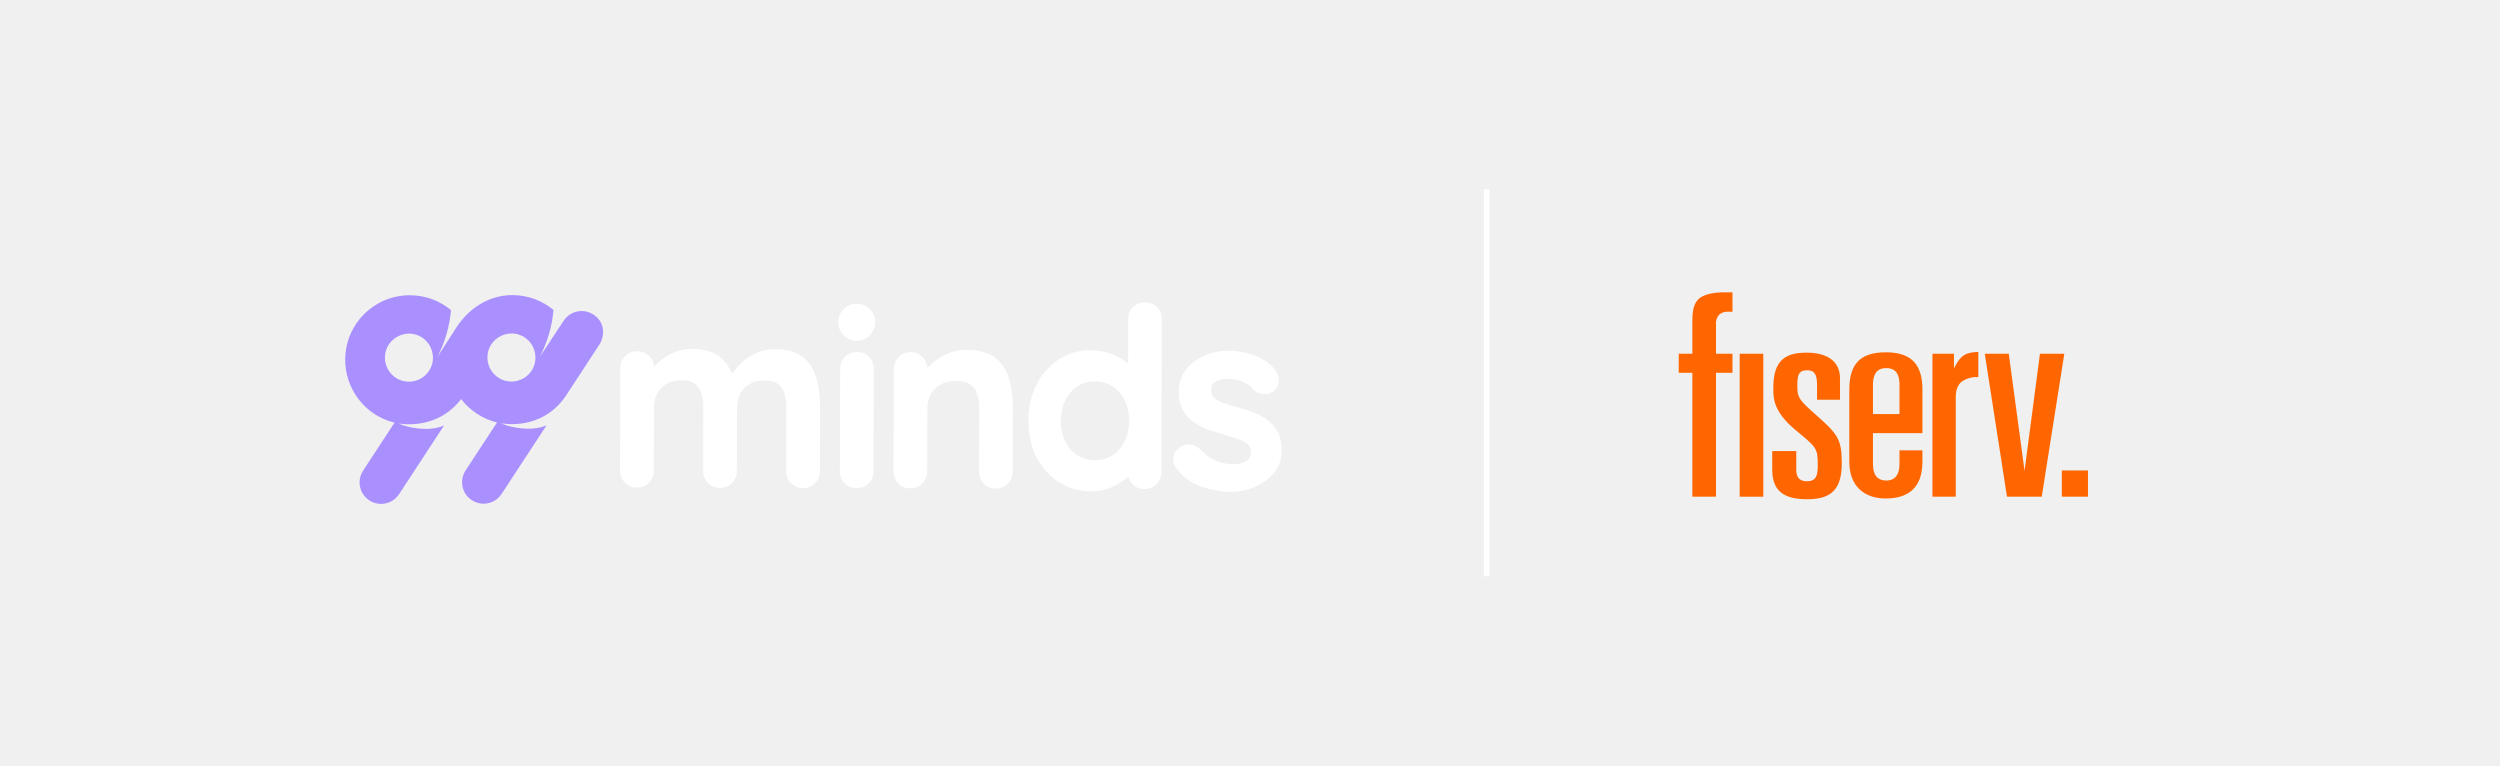
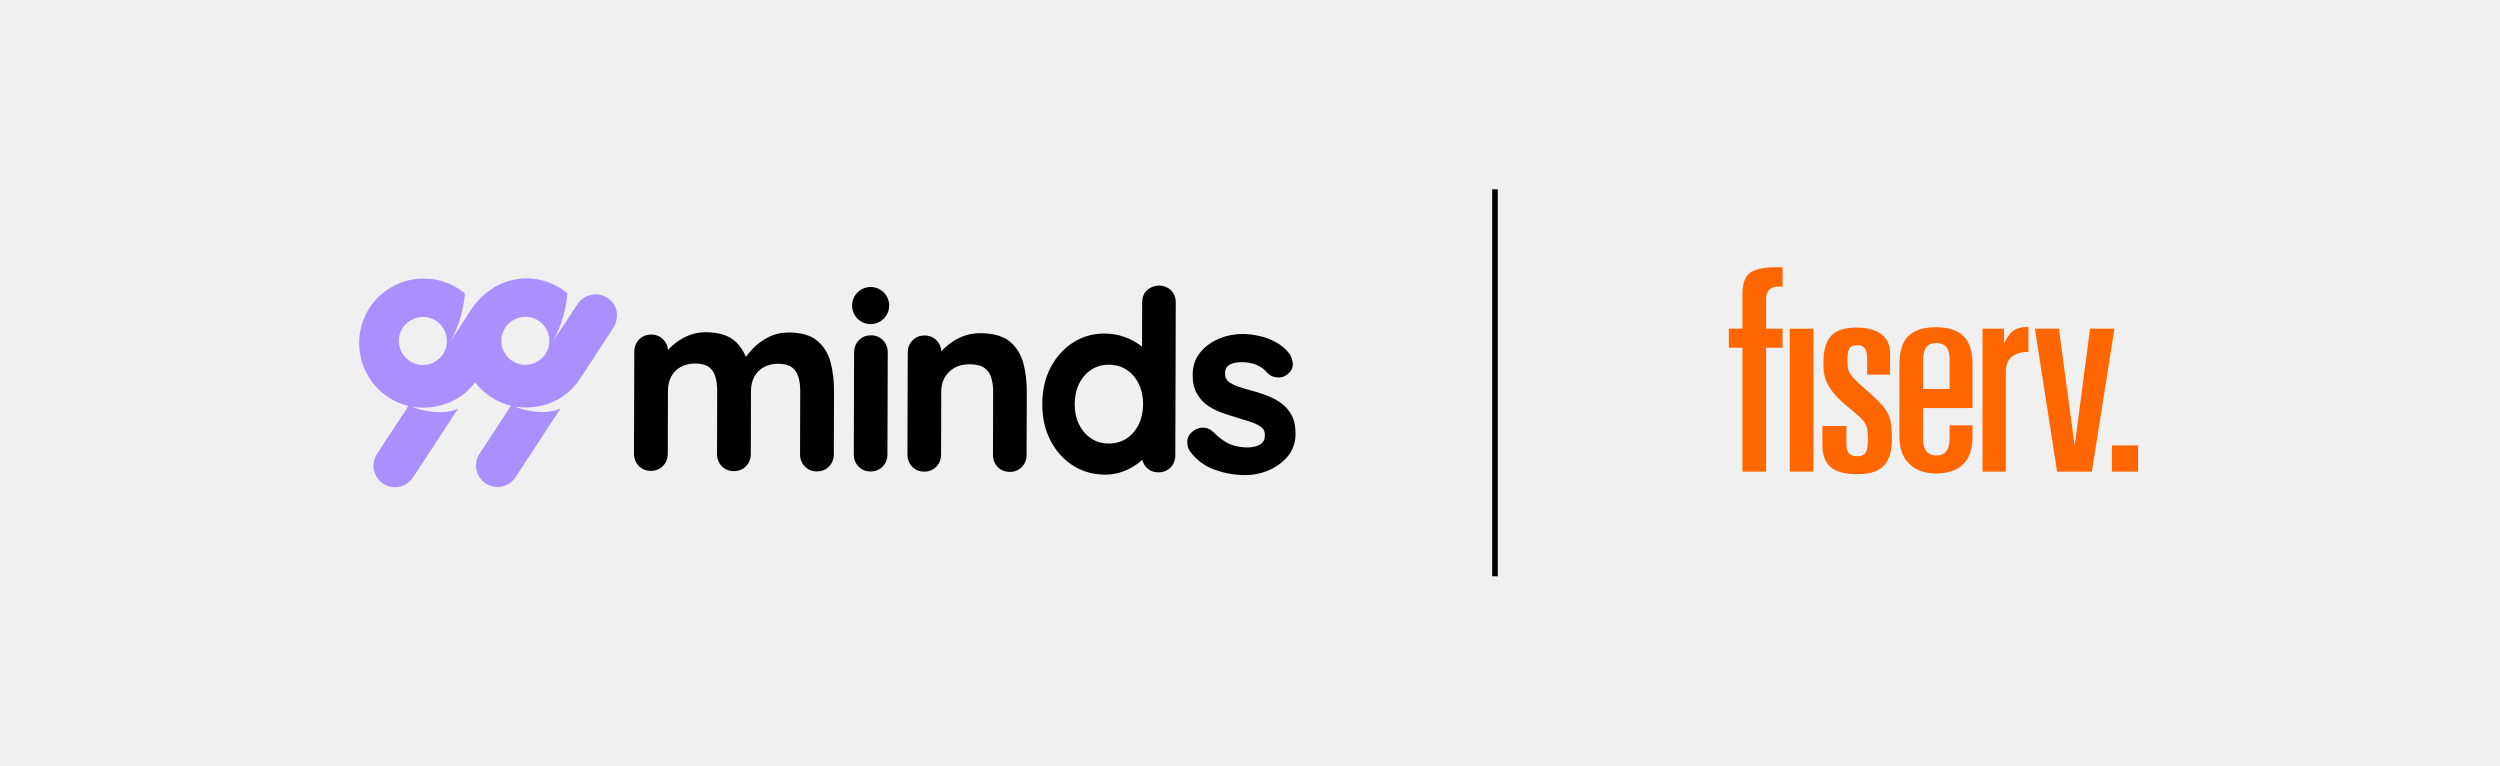
<svg xmlns="http://www.w3.org/2000/svg" width="898" height="275" viewBox="0 0 898 275" fill="none">
-   <path d="M534 68V207" stroke="white" stroke-width="2" />
-   <path d="M213.151 112.989C209.604 110.669 204.859 111.644 202.506 115.159L193.691 128.504C193.943 128.059 194.185 127.61 194.416 127.156C196.801 122.309 198.332 116.965 198.805 111.32C194.793 108 189.642 106 184.026 106C175.337 106 168.162 111.017 163.785 117.851C162.498 119.86 157.74 127.221 156.979 128.403C156.93 128.48 156.898 128.529 156.882 128.549C157.04 128.266 157.194 127.978 157.343 127.695C159.874 122.727 161.498 117.22 162 111.389C157.991 108.065 152.841 106.061 147.229 106.057C134.515 106.049 124.231 116.135 124.004 128.841C123.813 139.469 130.956 149.203 141.714 151.815L130.43 169.047C128.093 172.615 129.089 177.401 132.657 179.737C136.224 182.073 141.01 181.077 143.346 177.506L159.481 152.867H159.441C153.643 155.354 146.229 153.228 145.128 152.867C144.868 152.782 143.589 152.329 143.172 152.114C143.164 152.114 143.16 152.106 143.152 152.102C143.524 152.171 156.862 154.807 165.632 143.352C169.001 147.713 173.665 150.568 178.532 151.746L167.247 168.979C164.911 172.546 165.907 177.332 169.474 179.668C173.041 182 177.827 181.008 180.164 177.437L196.299 152.799H196.259C190.46 155.285 183.047 153.159 181.945 152.799C181.686 152.714 180.407 152.256 179.99 152.046C179.981 152.046 179.977 152.037 179.969 152.033C180.322 152.098 194.578 154.993 203.251 142.174L215.374 123.662C216.666 121.702 218.107 116.24 213.151 112.989ZM153.031 134.554C150.995 136.594 147.925 137.623 144.84 136.862C140.123 135.7 137.37 130.889 138.528 126.33C139.702 121.718 144.492 118.985 148.954 120.074C155.416 121.658 157.744 129.824 153.031 134.554ZM189.962 134.388C187.926 136.501 184.804 137.578 181.658 136.809C176.941 135.647 174.187 130.837 175.345 126.278C176.516 121.666 181.31 118.933 185.772 120.022C192.234 121.601 194.493 129.679 189.962 134.388Z" fill="#AA8FFF" />
-   <path d="M288.539 128.379H288.548C286.207 126.435 282.786 125.443 278.364 125.427C275.66 125.427 273.161 125.99 270.963 127.132C268.796 128.253 266.918 129.642 265.383 131.258C264.419 132.274 263.606 133.262 262.946 134.213C262.112 132.221 260.97 130.476 259.532 129.01C257.156 126.593 253.455 125.354 248.543 125.338H248.487C246.474 125.338 244.579 125.662 242.862 126.302C241.146 126.941 239.562 127.792 238.149 128.828C236.927 129.727 235.854 130.695 234.947 131.715C234.825 130.257 234.262 128.998 233.266 127.962C232.12 126.779 230.663 126.176 228.922 126.172H228.897C227.168 126.172 225.711 126.767 224.565 127.937C223.423 129.108 222.84 130.577 222.836 132.306L222.727 168.962C222.719 170.695 223.298 172.165 224.431 173.347C225.573 174.53 227.031 175.133 228.776 175.137H228.8C230.529 175.137 231.987 174.542 233.133 173.371C234.274 172.201 234.858 170.732 234.862 169.003L234.926 146.279C234.934 144.453 235.315 142.789 236.06 141.34C236.793 139.91 237.915 138.744 239.384 137.878C240.854 137.011 242.656 136.574 244.737 136.574H244.778C246.907 136.582 248.547 137.011 249.649 137.857C250.77 138.72 251.523 139.833 251.953 141.263C252.398 142.757 252.621 144.465 252.617 146.332L252.552 169.055C252.544 170.788 253.123 172.262 254.256 173.44C255.398 174.623 256.856 175.226 258.601 175.23H258.625C260.354 175.23 261.812 174.635 262.958 173.465C264.1 172.294 264.683 170.825 264.687 169.096L264.751 146.373C264.76 144.546 265.14 142.882 265.885 141.433C266.618 140.003 267.74 138.837 269.209 137.971C270.687 137.104 272.501 136.655 274.603 136.667C276.733 136.675 278.372 137.104 279.474 137.951C280.595 138.813 281.348 139.927 281.778 141.356C282.223 142.85 282.446 144.559 282.442 146.425L282.377 169.148C282.369 170.881 282.948 172.355 284.082 173.533C285.223 174.716 286.681 175.319 288.426 175.323H288.45C290.175 175.323 291.637 174.728 292.779 173.558C293.921 172.388 294.504 170.918 294.508 169.189L294.573 146.466C294.585 142.692 294.168 139.206 293.334 136.108C292.475 132.922 290.864 130.326 288.544 128.395L288.539 128.379Z" fill="white" />
-   <path d="M307.849 126.443H307.825C306.104 126.443 304.655 127.035 303.517 128.201C302.379 129.363 301.8 130.828 301.792 132.549L301.683 169.205C301.675 170.93 302.25 172.4 303.379 173.57C304.513 174.748 305.971 175.347 307.704 175.352H307.728C309.449 175.352 310.898 174.76 312.04 173.594C313.178 172.428 313.757 170.962 313.765 169.246L313.874 132.59C313.882 130.869 313.307 129.399 312.178 128.225C311.036 127.047 309.582 126.443 307.849 126.443Z" fill="white" />
-   <path d="M357.608 128.617C357.608 128.617 354.713 125.678 347.182 125.678H347.129C345.068 125.678 343.121 126.002 341.351 126.633C339.578 127.269 337.966 128.119 336.545 129.16C335.261 130.103 334.112 131.124 333.132 132.201C333.043 130.674 332.48 129.358 331.443 128.285C330.305 127.107 328.848 126.512 327.119 126.504H327.095C325.374 126.504 323.924 127.095 322.786 128.261C321.649 129.423 321.066 130.889 321.062 132.61L320.952 169.265C320.944 170.99 321.519 172.46 322.649 173.63C323.783 174.809 325.24 175.408 326.973 175.412H326.997C328.718 175.412 330.168 174.821 331.31 173.655C332.443 172.489 333.03 171.027 333.035 169.306L333.099 146.583C333.107 144.757 333.512 143.101 334.314 141.647C335.112 140.206 336.278 139.031 337.784 138.157C339.286 137.29 341.169 136.849 343.376 136.849H343.424C345.684 136.857 347.421 137.294 348.595 138.149C349.777 139.011 350.579 140.137 351.028 141.57C351.502 143.064 351.741 144.773 351.737 146.635L351.672 169.359C351.664 171.083 352.239 172.553 353.369 173.723C354.507 174.902 355.96 175.501 357.693 175.505H357.717C359.438 175.505 360.888 174.914 362.026 173.748C363.163 172.582 363.742 171.12 363.75 169.399L363.819 146.676C363.831 142.902 363.398 139.416 362.54 136.319C361.653 133.14 359.997 130.549 357.62 128.621H357.608V128.617Z" fill="white" />
-   <path d="M411.323 108.567C411.327 108.567 405.286 108.603 405.265 114.668L405.221 130.537C405.03 130.379 404.832 130.229 404.634 130.076C403.018 128.849 401.091 127.824 398.912 127.03C396.714 126.232 394.272 125.819 391.657 125.811H391.592C387.531 125.811 383.777 126.901 380.433 129.042C377.08 131.188 374.375 134.198 372.391 137.988C370.411 141.765 369.403 146.186 369.387 151.134C369.371 156.021 370.359 160.422 372.314 164.204C374.274 168.007 376.991 171.031 380.392 173.201C383.801 175.375 387.656 176.485 391.859 176.493H391.92C394.22 176.493 396.39 176.112 398.374 175.359C400.354 174.606 402.095 173.667 403.569 172.574C404.196 172.112 404.771 171.634 405.29 171.156C405.601 172.448 407.059 175.663 411.12 175.667H411.14C414.647 175.667 417.161 173.011 417.174 169.561L417.331 114.709C417.348 110.348 413.971 108.576 411.315 108.562L411.323 108.567ZM404.014 158.471C402.974 160.588 401.516 162.282 399.674 163.501C397.856 164.703 395.706 165.314 393.268 165.314H393.228C390.835 165.306 388.701 164.683 386.883 163.46C385.049 162.233 383.599 160.528 382.571 158.402C381.538 156.26 381.016 153.832 381.024 151.167C381.032 148.45 381.566 145.988 382.611 143.854C383.648 141.736 385.109 140.045 386.952 138.822C388.77 137.619 390.895 137.007 393.264 137.007H393.305C395.75 137.015 397.916 137.639 399.742 138.861C401.573 140.088 403.026 141.793 404.055 143.919C405.087 146.065 405.609 148.53 405.601 151.247C405.593 153.903 405.059 156.337 404.014 158.471Z" fill="white" />
-   <path d="M458.874 155.002C457.882 153.225 456.562 151.755 454.947 150.625C451.234 148.03 446.124 146.746 444.273 146.232C441.054 145.341 437.823 144.479 436.139 142.948C435.402 142.284 435.046 141.394 435.05 140.236C435.05 138.976 435.361 138.065 435.969 137.531C437.422 136.243 439.637 136.081 441.091 136.081C443.164 136.089 445.018 136.462 446.602 137.187C448.173 137.907 449.436 138.883 450.363 140.094L450.444 140.183C451.327 141.005 452.456 141.475 453.801 141.58C455.161 141.685 456.376 141.321 457.412 140.503C458.846 139.345 459.506 138.005 459.368 136.515C459.243 135.146 458.809 133.952 458.076 132.947C456.781 131.275 455.157 129.907 453.25 128.882C451.371 127.878 449.371 127.129 447.306 126.667C445.257 126.206 443.261 125.971 441.382 125.967H441.313C438.354 125.967 435.487 126.546 432.794 127.688C430.057 128.846 427.794 130.526 426.069 132.672C424.308 134.858 423.413 137.543 423.405 140.657C423.397 143.378 423.931 145.677 424.992 147.5C426.041 149.309 427.429 150.779 429.11 151.877C430.746 152.945 432.572 153.824 434.544 154.496C437.673 155.565 443.423 157.225 444.99 157.804C446.35 158.31 447.456 158.922 448.27 159.634C448.999 160.27 449.351 161.108 449.347 162.206C449.343 163.53 449.007 164.501 448.367 165.097C445.597 167.656 439.192 166.777 436.345 165.348C434.531 164.437 432.774 163.133 431.126 161.473C430.005 160.347 428.814 159.719 427.583 159.614C426.364 159.509 425.202 159.792 424.121 160.469C422.441 161.538 421.546 162.862 421.473 164.4C421.4 165.858 421.712 167.085 422.405 168.06C424.781 171.247 427.814 173.506 431.422 174.766C434.969 176.013 438.568 176.644 442.119 176.657H442.184C448.695 176.657 454.25 173.859 457.51 169.968C459.392 167.72 460.348 164.971 460.36 161.801C460.376 157.278 458.87 155.002 458.87 155.002H458.874Z" fill="white" />
-   <path d="M307.728 109.094C304.047 109.094 301.067 112.078 301.067 115.754C301.067 119.431 304.047 122.415 307.728 122.415C311.409 122.415 314.389 119.435 314.389 115.754C314.389 112.074 311.409 109.094 307.728 109.094Z" fill="white" />
-   <g clip-path="url(#clip0_2387_321)">
-     <path d="M750 168.994H740.604V178.413H750V168.994Z" fill="#FF6600" />
-     <path d="M721.552 127.062L727.216 169.123L732.751 127.062H741.504L733.394 178.413H720.908L712.928 127.062H721.552Z" fill="#FF6600" />
-     <path d="M607.891 127.063H603V133.901H607.891V178.413H616.387V133.901H622.308V127.063H616.387V116.612C616.32 115.992 616.376 115.365 616.553 114.767C616.73 114.169 617.024 113.612 617.417 113.128C617.864 112.713 618.392 112.395 618.969 112.196C619.545 111.996 620.156 111.918 620.764 111.967H622.308V105H619.219C615.486 105 611.753 105.774 610.08 107.451C608.406 109.129 607.891 111.58 607.891 115.322V127.063Z" fill="#FF6600" />
-     <path d="M633.378 127.062H624.883V178.413H633.378V127.062Z" fill="#FF6600" />
-     <path d="M672.767 138.159C672.767 135.32 673.539 132.224 677.53 132.224C681.52 132.224 682.293 135.191 682.293 138.159V148.739H672.767V138.159ZM672.767 155.577H690.531V139.836C690.531 130.418 686.025 126.547 677.401 126.547C668.519 126.547 664.271 130.418 664.271 139.965V165.898C664.271 174.543 669.549 179.058 677.401 179.058C685.253 179.058 690.531 175.317 690.531 165.898V161.77H682.293V166.672C682.293 170.156 681.005 172.607 677.53 172.607C674.054 172.607 672.767 170.156 672.767 166.672V155.577Z" fill="#FF6600" />
-     <path d="M652.558 149.254C646.122 143.578 645.607 142.803 645.607 138.675C645.607 135.062 645.865 132.998 649.083 132.998C652.301 132.998 652.687 135.191 652.687 138.804V143.578H660.925V135.836C660.925 129.772 656.291 126.676 648.954 126.676C641.617 126.676 637.112 129.127 636.983 138.804V139.836C636.983 142.932 636.983 147.706 644.577 154.157L646.766 155.964C652.301 160.608 652.944 161.253 652.944 166.801C652.944 170.285 652.687 172.865 649.083 172.865C645.478 172.865 645.221 170.285 645.221 168.608V162.028H636.597V168.866C636.597 177.252 642.003 179.316 649.083 179.316C656.162 179.316 661.569 177.252 661.569 166.543V165.64C661.44 157.77 660.024 155.835 652.558 149.254Z" fill="#FF6600" />
-     <path d="M701.858 132.353V127.063H694.135V178.413H702.502V142.546C702.502 139.836 703.403 137.901 704.947 136.869C706.647 135.827 708.623 135.332 710.611 135.449V126.418C706.235 126.547 704.304 127.45 701.987 132.095L701.858 132.353Z" fill="#FF6600" />
+   <path d="M218.151 106.989C214.604 104.669 209.859 105.644 207.506 109.159L198.691 122.504C198.943 122.059 199.185 121.61 199.416 121.156C201.801 116.309 203.332 110.965 203.805 105.32C199.793 102 194.642 100 189.026 100C180.337 100 173.162 105.017 168.785 111.851C167.498 113.86 162.74 121.221 161.979 122.403C161.93 122.48 161.898 122.529 161.882 122.549C162.04 122.266 162.194 121.978 162.343 121.695C164.874 116.727 166.498 111.22 167 105.389C162.991 102.065 157.841 100.061 152.229 100.057C139.515 100.049 129.231 110.135 129.004 122.841C128.813 133.469 135.956 143.203 146.714 145.815L135.43 163.047C133.093 166.615 134.089 171.401 137.657 173.737C141.224 176.073 146.01 175.077 148.346 171.506L164.481 146.867H164.441C158.643 149.354 151.229 147.228 150.128 146.867C149.868 146.782 148.589 146.329 148.172 146.114C148.164 146.114 148.16 146.106 148.152 146.102C148.524 146.171 161.862 148.807 170.632 137.352C174.001 141.713 178.665 144.568 183.532 145.746L172.247 162.979C169.911 166.546 170.907 171.332 174.474 173.668C178.042 176 182.827 175.008 185.164 171.437L201.299 146.799H201.259C195.46 149.285 188.047 147.159 186.945 146.799C186.686 146.714 185.407 146.256 184.99 146.046C184.981 146.046 184.977 146.037 184.969 146.033C185.322 146.098 199.578 148.993 208.251 136.174L220.374 117.662C221.666 115.702 223.107 110.24 218.151 106.989ZM158.031 128.554C155.995 130.594 152.925 131.623 149.84 130.862C145.123 129.7 142.37 124.889 143.528 120.33C144.702 115.718 149.492 112.985 153.954 114.074C160.416 115.658 162.744 123.824 158.031 128.554ZM194.962 128.388C192.926 130.501 189.804 131.578 186.658 130.809C181.941 129.647 179.187 124.837 180.345 120.278C181.516 115.666 186.31 112.933 190.772 114.022C197.234 115.601 199.493 123.679 194.962 128.388Z" fill="#AA8FFF" />
+   <path d="M293.54 122.381H293.549C291.208 120.437 287.787 119.445 283.365 119.429C280.661 119.429 278.162 119.992 275.964 121.134C273.797 122.255 271.919 123.644 270.384 125.26C269.42 126.276 268.607 127.264 267.947 128.215C267.112 126.223 265.971 124.478 264.533 123.012C262.156 120.595 258.456 119.356 253.544 119.34H253.488C251.475 119.34 249.58 119.664 247.863 120.304C246.147 120.943 244.563 121.794 243.15 122.83C241.928 123.729 240.855 124.697 239.948 125.717C239.826 124.259 239.263 123 238.267 121.964C237.121 120.781 235.664 120.178 233.923 120.174H233.898C232.169 120.174 230.712 120.769 229.566 121.939C228.424 123.11 227.841 124.579 227.837 126.308L227.728 162.964C227.72 164.697 228.299 166.167 229.432 167.349C230.574 168.531 232.032 169.135 233.777 169.139H233.801C235.53 169.139 236.988 168.544 238.134 167.373C239.275 166.203 239.859 164.733 239.863 163.005L239.927 140.281C239.935 138.455 240.316 136.791 241.061 135.342C241.794 133.912 242.916 132.746 244.385 131.88C245.855 131.013 247.657 130.576 249.738 130.576H249.779C251.908 130.584 253.548 131.013 254.65 131.859C255.771 132.722 256.524 133.835 256.953 135.265C257.399 136.759 257.622 138.467 257.618 140.334L257.553 163.057C257.545 164.79 258.124 166.264 259.257 167.442C260.399 168.625 261.857 169.228 263.602 169.232H263.626C265.355 169.232 266.813 168.637 267.959 167.467C269.101 166.296 269.684 164.827 269.688 163.098L269.752 140.375C269.761 138.548 270.141 136.884 270.886 135.435C271.619 134.005 272.741 132.839 274.21 131.973C275.688 131.106 277.502 130.657 279.604 130.669C281.734 130.677 283.373 131.106 284.475 131.953C285.596 132.815 286.349 133.929 286.779 135.358C287.224 136.852 287.447 138.561 287.443 140.427L287.378 163.15C287.37 164.883 287.949 166.357 289.083 167.535C290.224 168.718 291.682 169.321 293.427 169.325H293.451C295.176 169.325 296.638 168.73 297.78 167.56C298.922 166.39 299.505 164.92 299.509 163.191L299.574 140.468C299.586 136.694 299.169 133.208 298.335 130.11C297.476 126.924 295.865 124.328 293.545 122.397L293.54 122.381Z" fill="black" />
+   <path d="M312.85 120.443H312.826C311.105 120.443 309.656 121.035 308.518 122.201C307.38 123.363 306.801 124.828 306.793 126.549L306.684 163.205C306.676 164.93 307.251 166.4 308.38 167.57C309.514 168.748 310.972 169.347 312.705 169.352H312.729C314.45 169.352 315.899 168.76 317.041 167.594C318.179 166.428 318.758 164.962 318.766 163.246L318.875 126.59C318.883 124.869 318.308 123.399 317.179 122.225C316.037 121.047 314.583 120.443 312.85 120.443Z" fill="black" />
+   <path d="M362.608 122.617C362.608 122.617 359.713 119.678 352.182 119.678H352.129C350.068 119.678 348.121 120.002 346.351 120.633C344.578 121.269 342.966 122.119 341.545 123.16C340.261 124.103 339.112 125.124 338.132 126.201C338.043 124.674 337.48 123.358 336.443 122.285C335.305 121.107 333.848 120.512 332.119 120.504H332.095C330.374 120.504 328.924 121.095 327.786 122.261C326.649 123.423 326.066 124.889 326.062 126.61L325.952 163.265C325.944 164.99 326.519 166.46 327.649 167.63C328.783 168.809 330.24 169.408 331.973 169.412H331.997C333.718 169.412 335.168 168.821 336.31 167.655C337.443 166.489 338.03 165.027 338.035 163.306L338.099 140.583C338.107 138.757 338.512 137.101 339.314 135.647C340.112 134.206 341.278 133.031 342.784 132.157C344.286 131.29 346.169 130.849 348.376 130.849H348.424C350.684 130.857 352.421 131.294 353.595 132.149C354.777 133.011 355.579 134.137 356.028 135.57C356.502 137.064 356.741 138.773 356.737 140.635L356.672 163.359C356.664 165.083 357.239 166.553 358.369 167.723C359.507 168.902 360.96 169.501 362.693 169.505H362.717C364.438 169.505 365.888 168.914 367.026 167.748C368.163 166.582 368.742 165.12 368.75 163.399L368.819 140.676C368.831 136.902 368.398 133.416 367.54 130.319C366.653 127.14 364.997 124.549 362.62 122.621H362.608V122.617Z" fill="black" />
+   <path d="M416.323 102.568C416.327 102.568 410.286 102.604 410.265 108.669L410.221 124.538C410.03 124.38 409.832 124.23 409.634 124.076C408.018 122.849 406.091 121.825 403.912 121.031C401.714 120.233 399.272 119.82 396.657 119.812H396.592C392.531 119.812 388.777 120.902 385.433 123.043C382.08 125.189 379.375 128.198 377.391 131.988C375.411 135.766 374.403 140.187 374.387 145.135C374.371 150.022 375.359 154.422 377.314 158.204C379.274 162.006 381.991 165.032 385.392 167.202C388.801 169.376 392.656 170.485 396.859 170.493H396.92C399.22 170.493 401.39 170.112 403.374 169.359C405.354 168.606 407.095 167.668 408.569 166.575C409.196 166.113 409.771 165.635 410.29 165.157C410.601 166.449 412.059 169.664 416.12 169.668H416.14C419.647 169.668 422.161 167.012 422.174 163.562L422.331 108.71C422.348 104.349 418.971 102.576 416.315 102.562L416.323 102.568ZM409.014 152.471C407.974 154.588 406.516 156.282 404.674 157.501C402.856 158.703 400.706 159.314 398.268 159.314H398.228C395.835 159.306 393.701 158.683 391.883 157.46C390.049 156.233 388.599 154.528 387.571 152.402C386.538 150.26 386.016 147.832 386.024 145.167C386.032 142.45 386.566 139.989 387.611 137.855C388.648 135.737 390.109 134.045 391.952 132.822C393.77 131.619 395.895 131.008 398.264 131.008H398.305C400.75 131.016 402.916 131.639 404.742 132.861C406.573 134.088 408.026 135.794 409.055 137.92C410.087 140.066 410.609 142.53 410.601 145.247C410.593 147.903 410.059 150.337 409.014 152.471Z" fill="black" />
+   <path d="M463.875 149.002C462.883 147.225 461.563 145.755 459.948 144.625C456.235 142.03 451.125 140.746 449.274 140.232C446.055 139.341 442.824 138.479 441.14 136.948C440.403 136.284 440.047 135.394 440.051 134.236C440.051 132.976 440.362 132.065 440.97 131.531C442.423 130.243 444.638 130.081 446.092 130.081C448.165 130.089 450.019 130.462 451.602 131.187C453.174 131.907 454.437 132.883 455.364 134.094L455.445 134.183C456.328 135.005 457.457 135.475 458.802 135.58C460.162 135.685 461.377 135.321 462.413 134.503C463.847 133.345 464.507 132.005 464.369 130.515C464.244 129.146 463.81 127.952 463.077 126.947C461.782 125.275 460.158 123.907 458.251 122.882C456.372 121.878 454.372 121.129 452.307 120.667C450.258 120.206 448.262 119.971 446.383 119.967H446.314C443.355 119.967 440.488 120.546 437.795 121.688C435.058 122.846 432.795 124.526 431.07 126.672C429.309 128.858 428.414 131.543 428.406 134.657C428.398 137.378 428.932 139.677 429.993 141.5C431.042 143.309 432.43 144.779 434.111 145.877C435.746 146.945 437.573 147.824 439.544 148.496C442.674 149.565 448.424 151.225 449.991 151.804C451.351 152.31 452.457 152.922 453.271 153.634C454 154.27 454.352 155.108 454.348 156.206C454.344 157.53 454.008 158.501 453.368 159.097C450.598 161.656 444.193 160.777 441.346 159.348C439.532 158.437 437.775 157.133 436.127 155.473C435.006 154.347 433.815 153.719 432.584 153.614C431.365 153.509 430.203 153.792 429.122 154.469C427.442 155.538 426.547 156.862 426.474 158.4C426.401 159.858 426.713 161.085 427.405 162.06C429.782 165.247 432.815 167.506 436.423 168.766C439.97 170.013 443.569 170.644 447.12 170.657H447.185C453.696 170.657 459.251 167.859 462.511 163.968C464.393 161.72 465.349 158.971 465.361 155.801C465.377 151.278 463.871 149.002 463.871 149.002H463.875Z" fill="black" />
+   <path d="M312.729 103.094C309.048 103.094 306.068 106.078 306.068 109.754C306.068 113.431 309.048 116.415 312.729 116.415C316.41 116.415 319.39 113.435 319.39 109.754C319.39 106.074 316.41 103.094 312.729 103.094Z" fill="black" />
+   <path d="M537 68V207" stroke="black" stroke-width="2" />
+   <g clip-path="url(#clip0_3591_499)">
+     <path d="M768 159.994H758.604V169.413H768V159.994Z" fill="#FF6600" />
+     <path d="M739.552 118.062L745.216 160.123L750.751 118.062H759.504L751.394 169.413H738.908L730.928 118.062H739.552Z" fill="#FF6600" />
+     <path d="M625.891 118.063H621V124.901H625.891V169.413H634.387V124.901H640.308V118.063H634.387V107.612C634.32 106.992 634.376 106.365 634.553 105.767C634.73 105.169 635.024 104.612 635.417 104.128C635.864 103.713 636.392 103.395 636.969 103.196C637.545 102.996 638.156 102.918 638.764 102.967H640.308V96H637.219C633.486 96 629.753 96.774 628.08 98.451C626.406 100.129 625.891 102.58 625.891 106.322V118.063Z" fill="#FF6600" />
+     <path d="M651.378 118.062H642.883V169.413H651.378V118.062Z" fill="#FF6600" />
+     <path d="M690.767 129.159C690.767 126.32 691.539 123.224 695.53 123.224C699.52 123.224 700.293 126.191 700.293 129.159V139.739H690.767V129.159ZM690.767 146.577H708.531V130.836C708.531 121.418 704.025 117.547 695.401 117.547C686.519 117.547 682.271 121.418 682.271 130.965V156.898C682.271 165.543 687.549 170.058 695.401 170.058C703.253 170.058 708.531 166.317 708.531 156.898V152.77H700.293V157.672C700.293 161.156 699.005 163.607 695.53 163.607C692.054 163.607 690.767 161.156 690.767 157.672V146.577Z" fill="#FF6600" />
+     <path d="M670.558 140.254C664.122 134.578 663.607 133.803 663.607 129.675C663.607 126.062 663.865 123.998 667.083 123.998C670.301 123.998 670.687 126.191 670.687 129.804V134.578H678.925V126.836C678.925 120.772 674.291 117.676 666.954 117.676C659.617 117.676 655.112 120.127 654.983 129.804V130.836C654.983 133.932 654.983 138.706 662.577 145.157L664.766 146.964C670.301 151.608 670.944 152.253 670.944 157.801C670.944 161.285 670.687 163.865 667.083 163.865C663.478 163.865 663.221 161.285 663.221 159.608V153.028H654.597V159.866C654.597 168.252 660.003 170.316 667.083 170.316C674.162 170.316 679.569 168.252 679.569 157.543V156.64C679.44 148.77 678.024 146.835 670.558 140.254Z" fill="#FF6600" />
+     <path d="M719.858 123.353V118.063H712.135V169.413H720.502V133.546C720.502 130.836 721.403 128.901 722.947 127.869C724.647 126.827 726.623 126.332 728.611 126.449V117.418C724.235 117.547 722.304 118.45 719.987 123.095L719.858 123.353Z" fill="#FF6600" />
  </g>
  <defs>
-     <clipPath id="clip0_2387_321">
-       <rect width="147" height="75" fill="white" transform="translate(603 105)" />
+     <clipPath id="clip0_3591_499">
+       <rect width="147" height="75" fill="white" transform="translate(621 96)" />
    </clipPath>
  </defs>
</svg>
